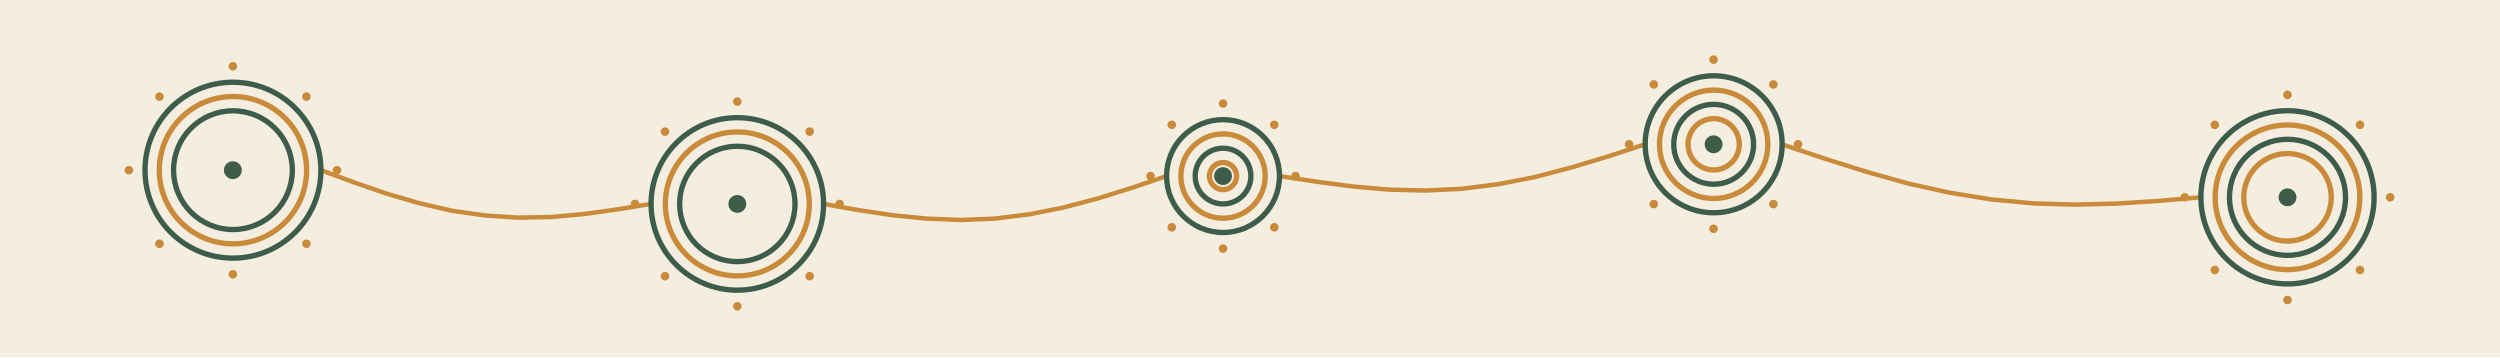
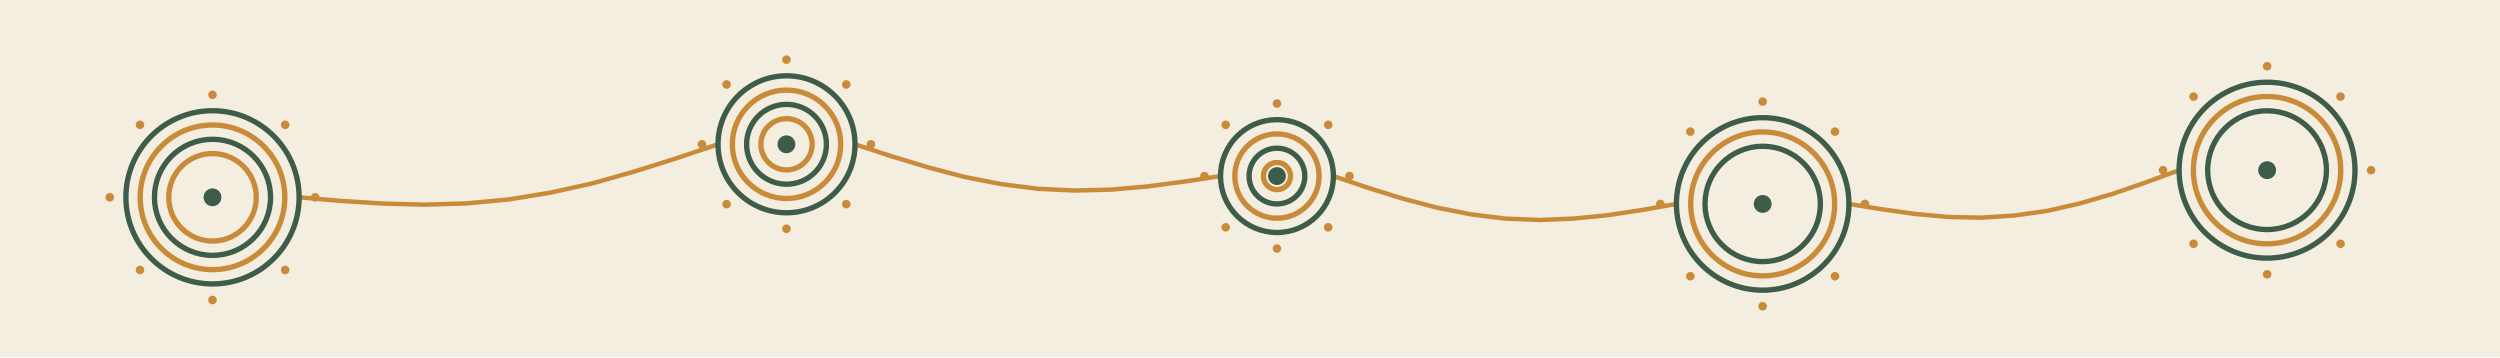
<svg xmlns="http://www.w3.org/2000/svg" viewBox="0 0 1400 200" width="1400" height="200">
  <path fill="#F4EEE1" d="M0 0h1400v200h-1400z" />
-   <path fill="none" stroke="#C98B3A" stroke-width="2.5" stroke-linecap="round" stroke-linejoin="round" d="M179.7 95.3 198.2 102.1 216.7 108.5 235.2 113.9 253.6 118.1 272.1 120.7 290.6 121.9 309.1 121.5 327.6 119.8 346.1 117.2 364.6 114.2M461.2 114.2 480.4 117.6 499.6 120.5 518.8 122.4 538 123.2 557.2 122.4 576.4 120 595.6 116.2 614.9 111.1 634.1 105.1 653.3 98.6M716.5 98.6 736.9 101.7 757.4 104.4 777.9 106.2 798.4 106.7 818.9 105.7 839.3 103.1 859.8 99.1 880.3 93.7 900.8 87.5 921.3 80.8M997.9 80.8 1021.4 88.7 1044.9 96.1 1068.3 102.7 1091.8 107.9 1115.2 111.7 1138.7 113.9 1162.1 114.6 1185.6 114 1209 112.5 1232.5 110.5" />
-   <path fill="none" stroke="#3E5C4A" stroke-width="3" stroke-linecap="round" stroke-linejoin="round" d="M81.2 95.3a49.2 49.2 0 1 0 98.5 0a49.2 49.2 0 1 0 -98.5 0z" />
-   <path fill="none" stroke="#C98B3A" stroke-width="3" stroke-linecap="round" stroke-linejoin="round" d="M89.2 95.3a41.2 41.2 0 1 0 82.5 0a41.2 41.2 0 1 0 -82.5 0z" />
-   <path fill="none" stroke="#3E5C4A" stroke-width="3" stroke-linecap="round" stroke-linejoin="round" d="M97.2 95.3a33.2 33.2 0 1 0 66.5 0a33.2 33.2 0 1 0 -66.5 0zM364.6 114.2a48.3 48.3 0 1 0 96.6 0a48.3 48.3 0 1 0 -96.6 0z" />
-   <path fill="none" stroke="#C98B3A" stroke-width="3" stroke-linecap="round" stroke-linejoin="round" d="M372.6 114.2a40.3 40.3 0 1 0 80.6 0a40.3 40.3 0 1 0 -80.6 0z" />
-   <path fill="none" stroke="#3E5C4A" stroke-width="3" stroke-linecap="round" stroke-linejoin="round" d="M380.6 114.2a32.3 32.3 0 1 0 64.6 0a32.3 32.3 0 1 0 -64.6 0zM653.3 98.6a31.6 31.6 0 1 0 63.2 0a31.6 31.6 0 1 0 -63.2 0z" />
-   <path fill="none" stroke="#C98B3A" stroke-width="3" stroke-linecap="round" stroke-linejoin="round" d="M661.3 98.6a23.6 23.6 0 1 0 47.2 0a23.6 23.6 0 1 0 -47.2 0z" />
-   <path fill="none" stroke="#3E5C4A" stroke-width="3" stroke-linecap="round" stroke-linejoin="round" d="M669.3 98.6a15.6 15.6 0 1 0 31.2 0a15.6 15.6 0 1 0 -31.2 0z" />
-   <path fill="none" stroke="#C98B3A" stroke-width="3" stroke-linecap="round" stroke-linejoin="round" d="M677.3 98.6a7.6 7.6 0 1 0 15.2 0a7.6 7.6 0 1 0 -15.2 0z" />
-   <path fill="none" stroke="#3E5C4A" stroke-width="3" stroke-linecap="round" stroke-linejoin="round" d="M921.3 80.8a38.3 38.3 0 1 0 76.7 0a38.3 38.3 0 1 0 -76.7 0z" />
-   <path fill="none" stroke="#C98B3A" stroke-width="3" stroke-linecap="round" stroke-linejoin="round" d="M929.3 80.8a30.3 30.3 0 1 0 60.7 0a30.3 30.3 0 1 0 -60.7 0z" />
-   <path fill="none" stroke="#3E5C4A" stroke-width="3" stroke-linecap="round" stroke-linejoin="round" d="M937.3 80.8a22.3 22.3 0 1 0 44.7 0a22.3 22.3 0 1 0 -44.7 0z" />
-   <path fill="none" stroke="#C98B3A" stroke-width="3" stroke-linecap="round" stroke-linejoin="round" d="M945.3 80.8a14.3 14.3 0 1 0 28.7 0a14.3 14.3 0 1 0 -28.7 0z" />
-   <path fill="none" stroke="#3E5C4A" stroke-width="3" stroke-linecap="round" stroke-linejoin="round" d="M1232.5 110.5a48.5 48.5 0 1 0 97 0a48.5 48.5 0 1 0 -97 0z" />
-   <path fill="none" stroke="#C98B3A" stroke-width="3" stroke-linecap="round" stroke-linejoin="round" d="M1240.5 110.5a40.5 40.5 0 1 0 81 0a40.5 40.5 0 1 0 -81 0z" />
-   <path fill="none" stroke="#3E5C4A" stroke-width="3" stroke-linecap="round" stroke-linejoin="round" d="M1248.5 110.5a32.5 32.5 0 1 0 65 0a32.5 32.5 0 1 0 -65 0z" />
-   <path fill="none" stroke="#C98B3A" stroke-width="3" stroke-linecap="round" stroke-linejoin="round" d="M1256.5 110.5a24.5 24.5 0 1 0 49 0a24.5 24.5 0 1 0 -49 0z" />
-   <path fill="#3E5C4A" d="M125.4 95.3a5 5 0 1 0 10 0a5 5 0 1 0 -10 0z" />
-   <path fill="#C98B3A" d="M186.3 95.3a2.4 2.4 0 1 0 4.8 0a2.4 2.4 0 1 0 -4.8 0zM169.2 136.5a2.4 2.4 0 1 0 4.8 0a2.4 2.4 0 1 0 -4.8 0zM128 153.6a2.4 2.4 0 1 0 4.8 0a2.4 2.4 0 1 0 -4.8 0zM86.9 136.5a2.4 2.4 0 1 0 4.8 0a2.4 2.4 0 1 0 -4.8 0zM69.8 95.3a2.4 2.4 0 1 0 4.8 0a2.4 2.4 0 1 0 -4.8 0zM86.9 54.1a2.4 2.4 0 1 0 4.8 0a2.4 2.4 0 1 0 -4.8 0zM128 37.1a2.4 2.4 0 1 0 4.8 0a2.4 2.4 0 1 0 -4.8 0zM169.2 54.1a2.4 2.4 0 1 0 4.8 0a2.4 2.4 0 1 0 -4.8 0z" />
-   <path fill="#3E5C4A" d="M407.9 114.2a5 5 0 1 0 10 0a5 5 0 1 0 -10 0z" />
-   <path fill="#C98B3A" d="M467.8 114.2a2.4 2.4 0 1 0 4.8 0a2.4 2.4 0 1 0 -4.8 0zM451 154.7a2.4 2.4 0 1 0 4.8 0a2.4 2.4 0 1 0 -4.8 0zM410.5 171.5a2.4 2.4 0 1 0 4.8 0a2.4 2.4 0 1 0 -4.8 0zM370 154.7a2.4 2.4 0 1 0 4.8 0a2.4 2.4 0 1 0 -4.8 0zM353.2 114.2a2.4 2.4 0 1 0 4.8 0a2.4 2.4 0 1 0 -4.8 0zM370 73.7a2.4 2.4 0 1 0 4.8 0a2.4 2.4 0 1 0 -4.8 0zM410.5 56.9a2.4 2.4 0 1 0 4.8 0a2.4 2.4 0 1 0 -4.8 0zM451 73.7a2.4 2.4 0 1 0 4.8 0a2.4 2.4 0 1 0 -4.8 0z" />
-   <path fill="#3E5C4A" d="M679.9 98.6a5 5 0 1 0 10 0a5 5 0 1 0 -10 0z" />
-   <path fill="#C98B3A" d="M723.1 98.6a2.4 2.4 0 1 0 4.8 0a2.4 2.4 0 1 0 -4.8 0zM711.2 127.3a2.4 2.4 0 1 0 4.8 0a2.4 2.4 0 1 0 -4.8 0zM682.5 139.2a2.4 2.4 0 1 0 4.8 0a2.4 2.4 0 1 0 -4.8 0zM653.8 127.3a2.4 2.4 0 1 0 4.8 0a2.4 2.4 0 1 0 -4.8 0zM641.9 98.6a2.4 2.4 0 1 0 4.8 0a2.4 2.4 0 1 0 -4.8 0zM653.8 69.9a2.4 2.4 0 1 0 4.8 0a2.4 2.4 0 1 0 -4.8 0zM682.5 58a2.4 2.4 0 1 0 4.8 0a2.4 2.4 0 1 0 -4.8 0zM711.2 69.9a2.4 2.4 0 1 0 4.8 0a2.4 2.4 0 1 0 -4.8 0z" />
-   <path fill="#3E5C4A" d="M954.6 80.8a5 5 0 1 0 10 0a5 5 0 1 0 -10 0z" />
-   <path fill="#C98B3A" d="M1004.5 80.8a2.4 2.4 0 1 0 4.8 0a2.4 2.4 0 1 0 -4.8 0zM990.7 114.3a2.4 2.4 0 1 0 4.8 0a2.4 2.4 0 1 0 -4.8 0zM957.2 128.1a2.4 2.4 0 1 0 4.8 0a2.4 2.4 0 1 0 -4.8 0zM923.7 114.3a2.4 2.4 0 1 0 4.8 0a2.4 2.4 0 1 0 -4.8 0zM909.9 80.8a2.4 2.4 0 1 0 4.8 0a2.4 2.4 0 1 0 -4.8 0zM923.7 47.3a2.4 2.4 0 1 0 4.8 0a2.4 2.4 0 1 0 -4.8 0zM957.2 33.4a2.4 2.4 0 1 0 4.8 0a2.4 2.4 0 1 0 -4.8 0zM990.7 47.3a2.4 2.4 0 1 0 4.8 0a2.4 2.4 0 1 0 -4.8 0z" />
-   <path fill="#3E5C4A" d="M1276 110.5a5 5 0 1 0 10 0a5 5 0 1 0 -10 0z" />
-   <path fill="#C98B3A" d="M1336.1 110.5a2.4 2.4 0 1 0 4.8 0a2.4 2.4 0 1 0 -4.8 0zM1319.2 151.2a2.4 2.4 0 1 0 4.8 0a2.4 2.4 0 1 0 -4.8 0zM1278.6 168a2.4 2.4 0 1 0 4.8 0a2.4 2.4 0 1 0 -4.8 0zM1237.9 151.2a2.4 2.4 0 1 0 4.8 0a2.4 2.4 0 1 0 -4.8 0zM1221.1 110.5a2.4 2.4 0 1 0 4.8 0a2.4 2.4 0 1 0 -4.8 0zM1237.9 69.9a2.4 2.4 0 1 0 4.8 0a2.4 2.4 0 1 0 -4.8 0zM1278.6 53.1a2.4 2.4 0 1 0 4.8 0a2.4 2.4 0 1 0 -4.8 0zM1319.2 69.9a2.4 2.4 0 1 0 4.8 0a2.4 2.4 0 1 0 -4.8 0z" />
+   <path fill="none" stroke="#C98B3A" stroke-width="2.5" stroke-linecap="round" stroke-linejoin="round" d="M1220.3 95.3 1201.8 102.1 1183.3 108.5 1164.8 113.9 1146.4 118.1 1127.9 120.7 1109.4 121.9 1090.9 121.5 1072.4 119.8 1053.9 117.2 1035.4 114.2M938.8 114.2 919.6 117.6 900.4 120.5 881.2 122.4 862 123.2 842.8 122.4 823.6 120 804.4 116.2 785.1 111.1 765.9 105.1 746.7 98.6M683.5 98.6 663.1 101.7 642.6 104.4 622.1 106.2 601.6 106.7 581.1 105.7 560.7 103.1 540.2 99.1 519.7 93.7 499.2 87.5 478.7 80.8M402.1 80.8 378.6 88.7 355.1 96.1 331.7 102.7 308.2 107.9 284.8 111.7 261.3 113.9 237.9 114.6 214.4 114 191 112.5 167.5 110.5" />
+   <path fill="none" stroke="#3E5C4A" stroke-width="3" stroke-linecap="round" stroke-linejoin="round" d="M1220.3 95.3a49.2 49.2 0 1 0 98.5 0a49.2 49.2 0 1 0 -98.5 0z" />
+   <path fill="none" stroke="#C98B3A" stroke-width="3" stroke-linecap="round" stroke-linejoin="round" d="M1228.3 95.3a41.2 41.2 0 1 0 82.5 0a41.2 41.2 0 1 0 -82.5 0z" />
+   <path fill="none" stroke="#3E5C4A" stroke-width="3" stroke-linecap="round" stroke-linejoin="round" d="M1236.3 95.3a33.2 33.2 0 1 0 66.5 0a33.2 33.2 0 1 0 -66.5 0zM938.8 114.2a48.3 48.3 0 1 0 96.6 0a48.3 48.3 0 1 0 -96.6 0z" />
+   <path fill="none" stroke="#C98B3A" stroke-width="3" stroke-linecap="round" stroke-linejoin="round" d="M946.8 114.2a40.3 40.3 0 1 0 80.6 0a40.3 40.3 0 1 0 -80.6 0z" />
+   <path fill="none" stroke="#3E5C4A" stroke-width="3" stroke-linecap="round" stroke-linejoin="round" d="M954.8 114.2a32.3 32.3 0 1 0 64.6 0a32.3 32.3 0 1 0 -64.6 0zM683.5 98.6a31.6 31.6 0 1 0 63.2 0a31.6 31.6 0 1 0 -63.2 0z" />
+   <path fill="none" stroke="#C98B3A" stroke-width="3" stroke-linecap="round" stroke-linejoin="round" d="M691.5 98.6a23.6 23.6 0 1 0 47.2 0a23.6 23.6 0 1 0 -47.2 0z" />
+   <path fill="none" stroke="#3E5C4A" stroke-width="3" stroke-linecap="round" stroke-linejoin="round" d="M699.5 98.6a15.6 15.6 0 1 0 31.2 0a15.6 15.6 0 1 0 -31.2 0z" />
+   <path fill="none" stroke="#C98B3A" stroke-width="3" stroke-linecap="round" stroke-linejoin="round" d="M707.5 98.6a7.6 7.6 0 1 0 15.2 0a7.6 7.6 0 1 0 -15.2 0z" />
+   <path fill="none" stroke="#3E5C4A" stroke-width="3" stroke-linecap="round" stroke-linejoin="round" d="M402.1 80.8a38.3 38.3 0 1 0 76.7 0a38.3 38.3 0 1 0 -76.7 0z" />
+   <path fill="none" stroke="#C98B3A" stroke-width="3" stroke-linecap="round" stroke-linejoin="round" d="M410.1 80.8a30.3 30.3 0 1 0 60.7 0a30.3 30.3 0 1 0 -60.7 0z" />
+   <path fill="none" stroke="#3E5C4A" stroke-width="3" stroke-linecap="round" stroke-linejoin="round" d="M418.1 80.8a22.3 22.3 0 1 0 44.7 0a22.3 22.3 0 1 0 -44.7 0z" />
+   <path fill="none" stroke="#C98B3A" stroke-width="3" stroke-linecap="round" stroke-linejoin="round" d="M426.1 80.8a14.3 14.3 0 1 0 28.7 0a14.3 14.3 0 1 0 -28.7 0z" />
+   <path fill="none" stroke="#3E5C4A" stroke-width="3" stroke-linecap="round" stroke-linejoin="round" d="M70.5 110.5a48.5 48.5 0 1 0 97 0a48.5 48.5 0 1 0 -97 0z" />
+   <path fill="none" stroke="#C98B3A" stroke-width="3" stroke-linecap="round" stroke-linejoin="round" d="M78.5 110.5a40.5 40.5 0 1 0 81 0a40.5 40.5 0 1 0 -81 0z" />
+   <path fill="none" stroke="#3E5C4A" stroke-width="3" stroke-linecap="round" stroke-linejoin="round" d="M86.5 110.5a32.5 32.5 0 1 0 65 0a32.5 32.5 0 1 0 -65 0z" />
+   <path fill="none" stroke="#C98B3A" stroke-width="3" stroke-linecap="round" stroke-linejoin="round" d="M94.5 110.5a24.5 24.5 0 1 0 49 0a24.5 24.5 0 1 0 -49 0z" />
+   <path fill="#3E5C4A" d="M1264.6 95.3a5 5 0 1 0 10 0a5 5 0 1 0 -10 0z" />
+   <path fill="#C98B3A" d="M1208.9 95.3a2.4 2.4 0 1 0 4.8 0a2.4 2.4 0 1 0 -4.8 0zM1226 136.5a2.4 2.4 0 1 0 4.8 0a2.4 2.4 0 1 0 -4.8 0zM1267.2 153.6a2.4 2.4 0 1 0 4.8 0a2.4 2.4 0 1 0 -4.8 0zM1308.3 136.5a2.4 2.4 0 1 0 4.8 0a2.4 2.4 0 1 0 -4.8 0zM1325.4 95.3a2.4 2.4 0 1 0 4.8 0a2.4 2.4 0 1 0 -4.8 0zM1308.3 54.1a2.4 2.4 0 1 0 4.8 0a2.4 2.4 0 1 0 -4.8 0zM1267.2 37.1a2.4 2.4 0 1 0 4.8 0a2.4 2.4 0 1 0 -4.8 0zM1226 54.1a2.4 2.4 0 1 0 4.8 0a2.4 2.4 0 1 0 -4.8 0z" />
+   <path fill="#3E5C4A" d="M982.1 114.2a5 5 0 1 0 10 0a5 5 0 1 0 -10 0z" />
+   <path fill="#C98B3A" d="M927.4 114.2a2.4 2.4 0 1 0 4.8 0a2.4 2.4 0 1 0 -4.8 0zM944.2 154.7a2.4 2.4 0 1 0 4.8 0a2.4 2.4 0 1 0 -4.8 0zM984.7 171.5a2.4 2.4 0 1 0 4.8 0a2.4 2.4 0 1 0 -4.8 0zM1025.2 154.7a2.4 2.4 0 1 0 4.8 0a2.4 2.4 0 1 0 -4.8 0zM1042 114.2a2.4 2.4 0 1 0 4.8 0a2.4 2.4 0 1 0 -4.8 0zM1025.2 73.7a2.4 2.4 0 1 0 4.8 0a2.4 2.4 0 1 0 -4.8 0zM984.7 56.9a2.4 2.4 0 1 0 4.8 0a2.4 2.4 0 1 0 -4.8 0zM944.2 73.7a2.4 2.4 0 1 0 4.8 0a2.4 2.4 0 1 0 -4.8 0z" />
+   <path fill="#3E5C4A" d="M710.1 98.6a5 5 0 1 0 10 0a5 5 0 1 0 -10 0z" />
+   <path fill="#C98B3A" d="M672.1 98.6a2.4 2.4 0 1 0 4.8 0a2.4 2.4 0 1 0 -4.8 0zM684 127.3a2.4 2.4 0 1 0 4.8 0a2.4 2.4 0 1 0 -4.8 0zM712.7 139.2a2.4 2.4 0 1 0 4.8 0a2.4 2.4 0 1 0 -4.8 0zM741.4 127.3a2.4 2.4 0 1 0 4.8 0a2.4 2.4 0 1 0 -4.8 0zM753.3 98.6a2.4 2.4 0 1 0 4.8 0a2.4 2.4 0 1 0 -4.8 0zM741.4 69.9a2.4 2.4 0 1 0 4.8 0a2.4 2.4 0 1 0 -4.8 0zM712.7 58a2.4 2.4 0 1 0 4.8 0a2.4 2.4 0 1 0 -4.8 0zM684 69.9a2.4 2.4 0 1 0 4.8 0a2.4 2.4 0 1 0 -4.8 0z" />
+   <path fill="#3E5C4A" d="M435.4 80.8a5 5 0 1 0 10 0a5 5 0 1 0 -10 0z" />
+   <path fill="#C98B3A" d="M390.7 80.8a2.4 2.4 0 1 0 4.8 0a2.4 2.4 0 1 0 -4.8 0zM404.5 114.3a2.4 2.4 0 1 0 4.8 0a2.4 2.4 0 1 0 -4.8 0zM438 128.1a2.4 2.4 0 1 0 4.8 0a2.4 2.4 0 1 0 -4.8 0zM471.5 114.3a2.4 2.4 0 1 0 4.8 0a2.4 2.4 0 1 0 -4.8 0zM485.3 80.8a2.4 2.4 0 1 0 4.8 0a2.4 2.4 0 1 0 -4.8 0zM471.5 47.3a2.4 2.4 0 1 0 4.8 0a2.4 2.4 0 1 0 -4.8 0zM438 33.4a2.4 2.4 0 1 0 4.8 0a2.4 2.4 0 1 0 -4.8 0zM404.5 47.3a2.4 2.4 0 1 0 4.8 0a2.4 2.4 0 1 0 -4.8 0z" />
+   <path fill="#3E5C4A" d="M114 110.5a5 5 0 1 0 10 0a5 5 0 1 0 -10 0z" />
+   <path fill="#C98B3A" d="M59.1 110.5a2.4 2.4 0 1 0 4.8 0a2.4 2.4 0 1 0 -4.8 0zM76 151.2a2.4 2.4 0 1 0 4.8 0a2.4 2.4 0 1 0 -4.8 0zM116.6 168a2.4 2.4 0 1 0 4.8 0a2.4 2.4 0 1 0 -4.8 0zM157.3 151.2a2.4 2.4 0 1 0 4.8 0a2.4 2.4 0 1 0 -4.8 0zM174.1 110.5a2.4 2.4 0 1 0 4.8 0a2.4 2.4 0 1 0 -4.8 0zM157.3 69.9a2.4 2.4 0 1 0 4.8 0a2.4 2.4 0 1 0 -4.8 0zM116.6 53.1a2.4 2.4 0 1 0 4.8 0a2.4 2.4 0 1 0 -4.8 0zM76 69.9a2.4 2.4 0 1 0 4.8 0a2.4 2.4 0 1 0 -4.8 0z" />
</svg>
